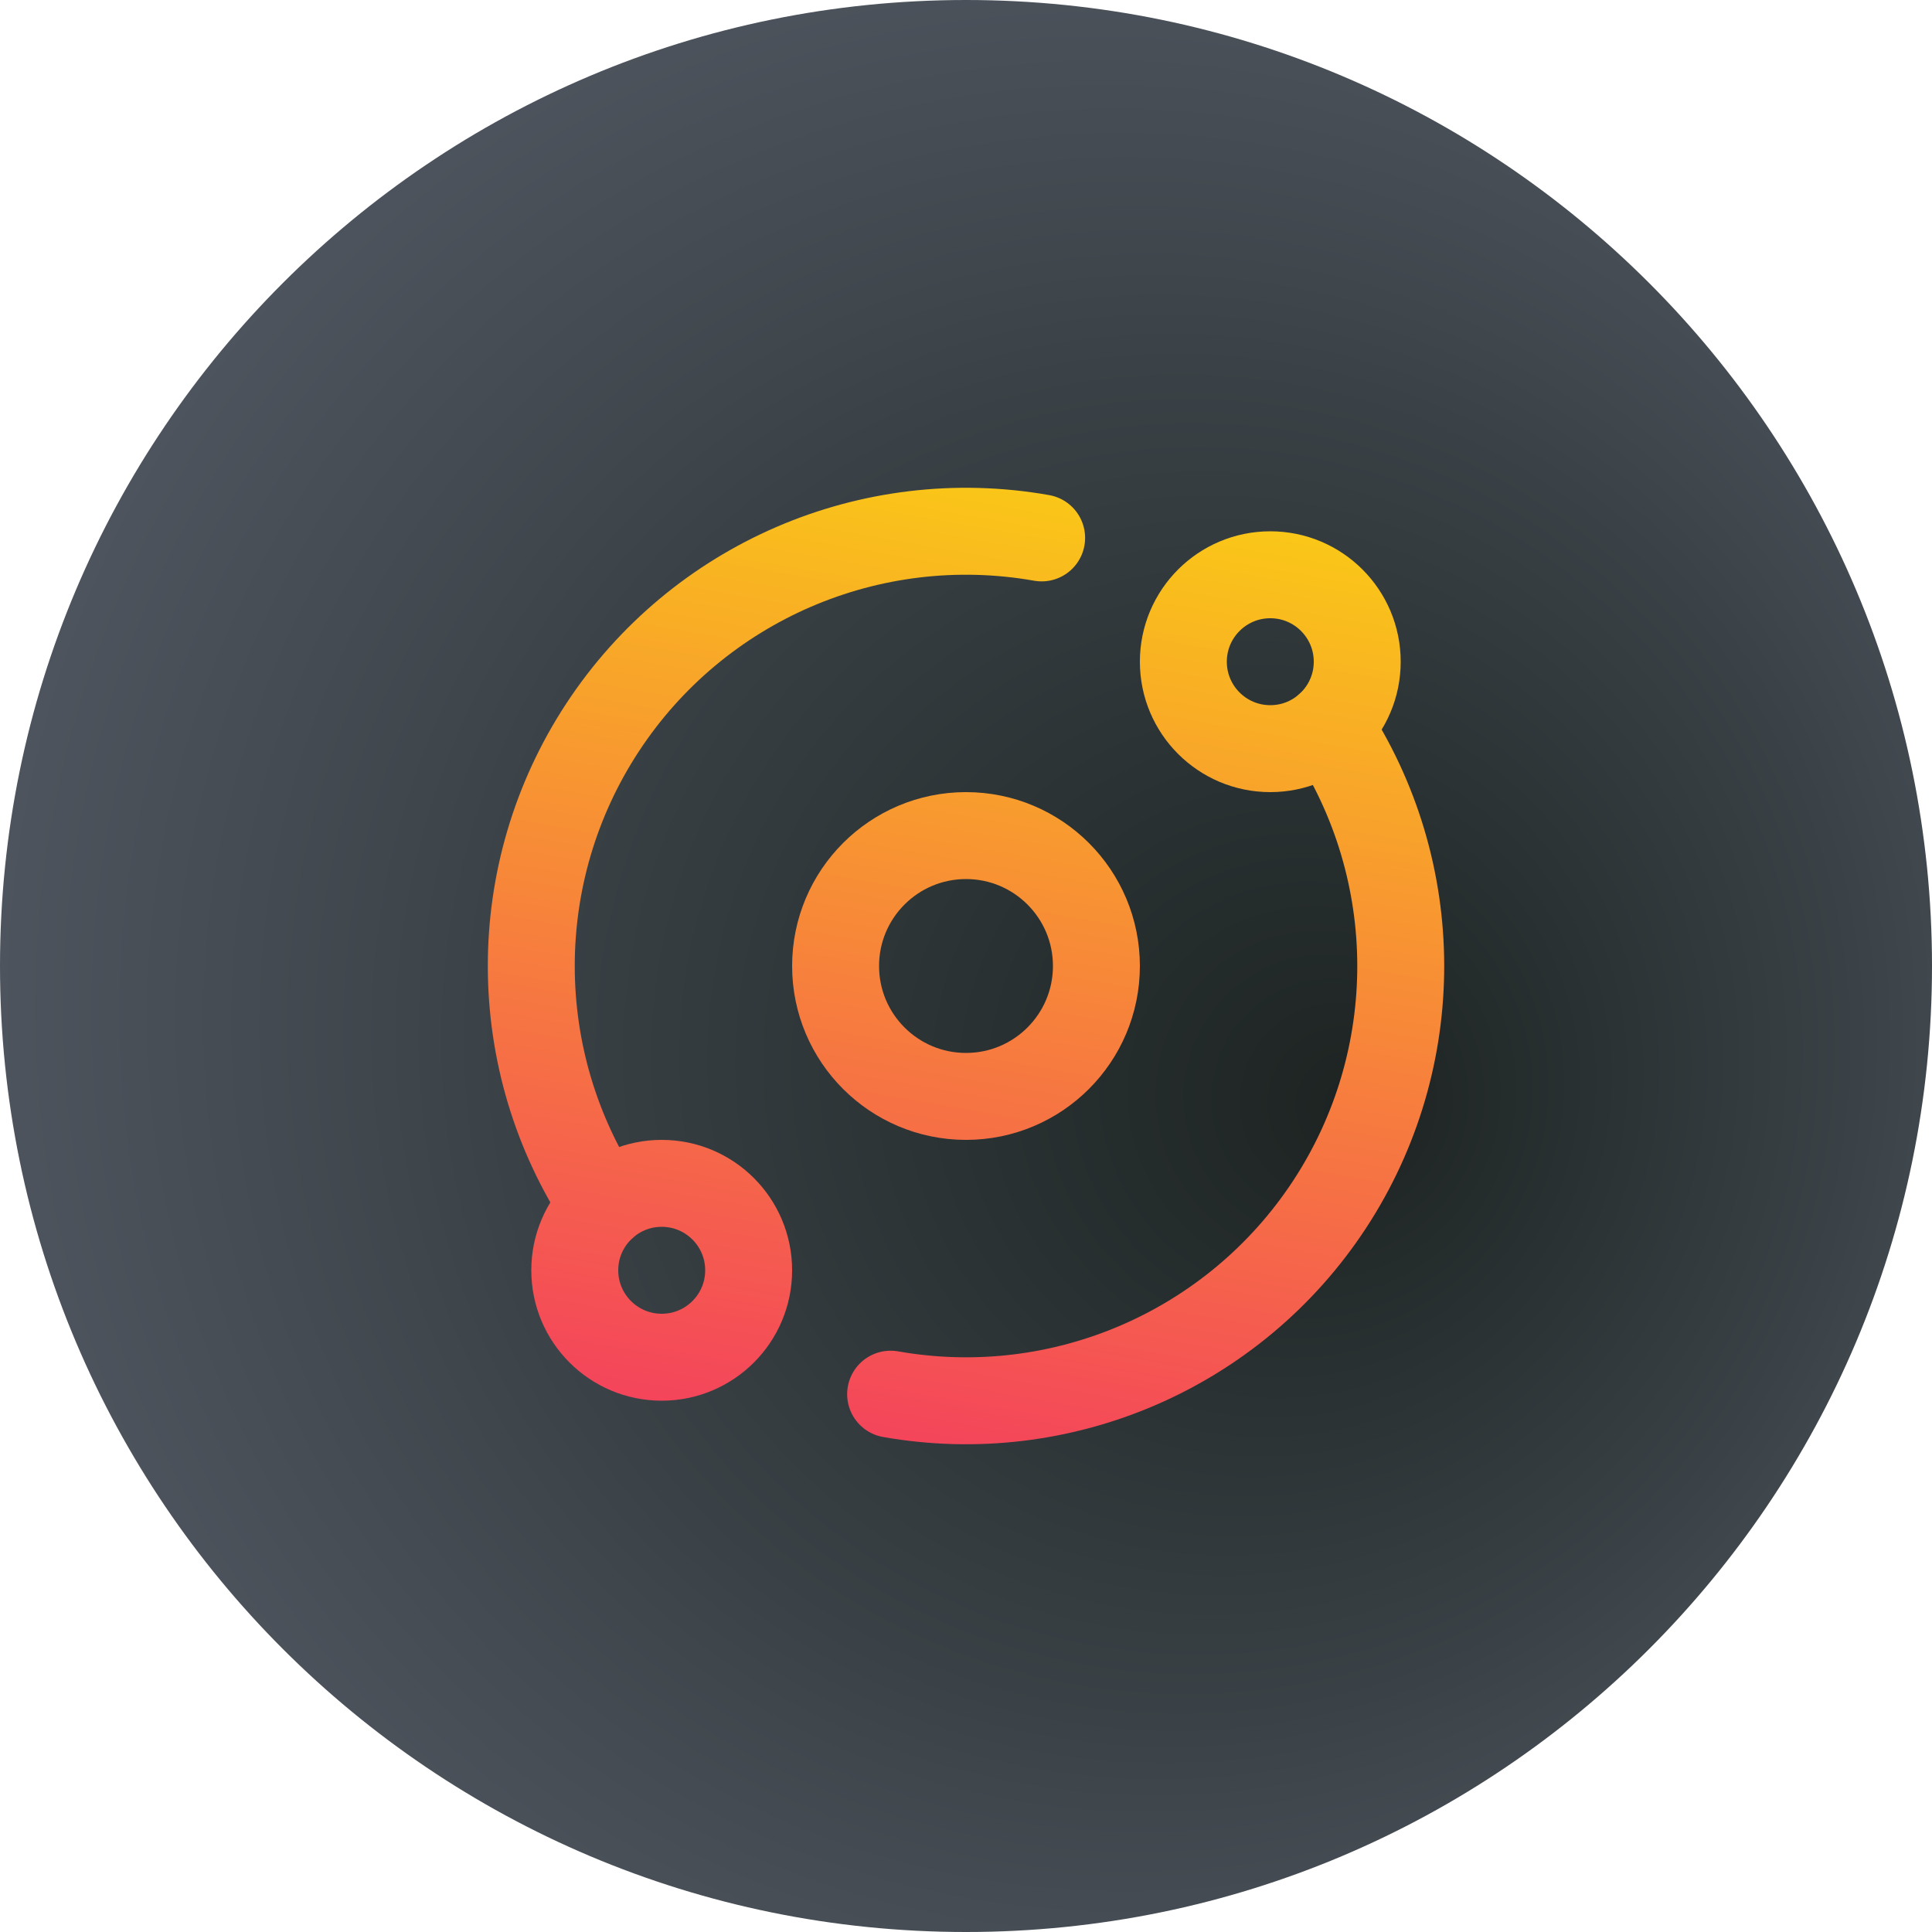
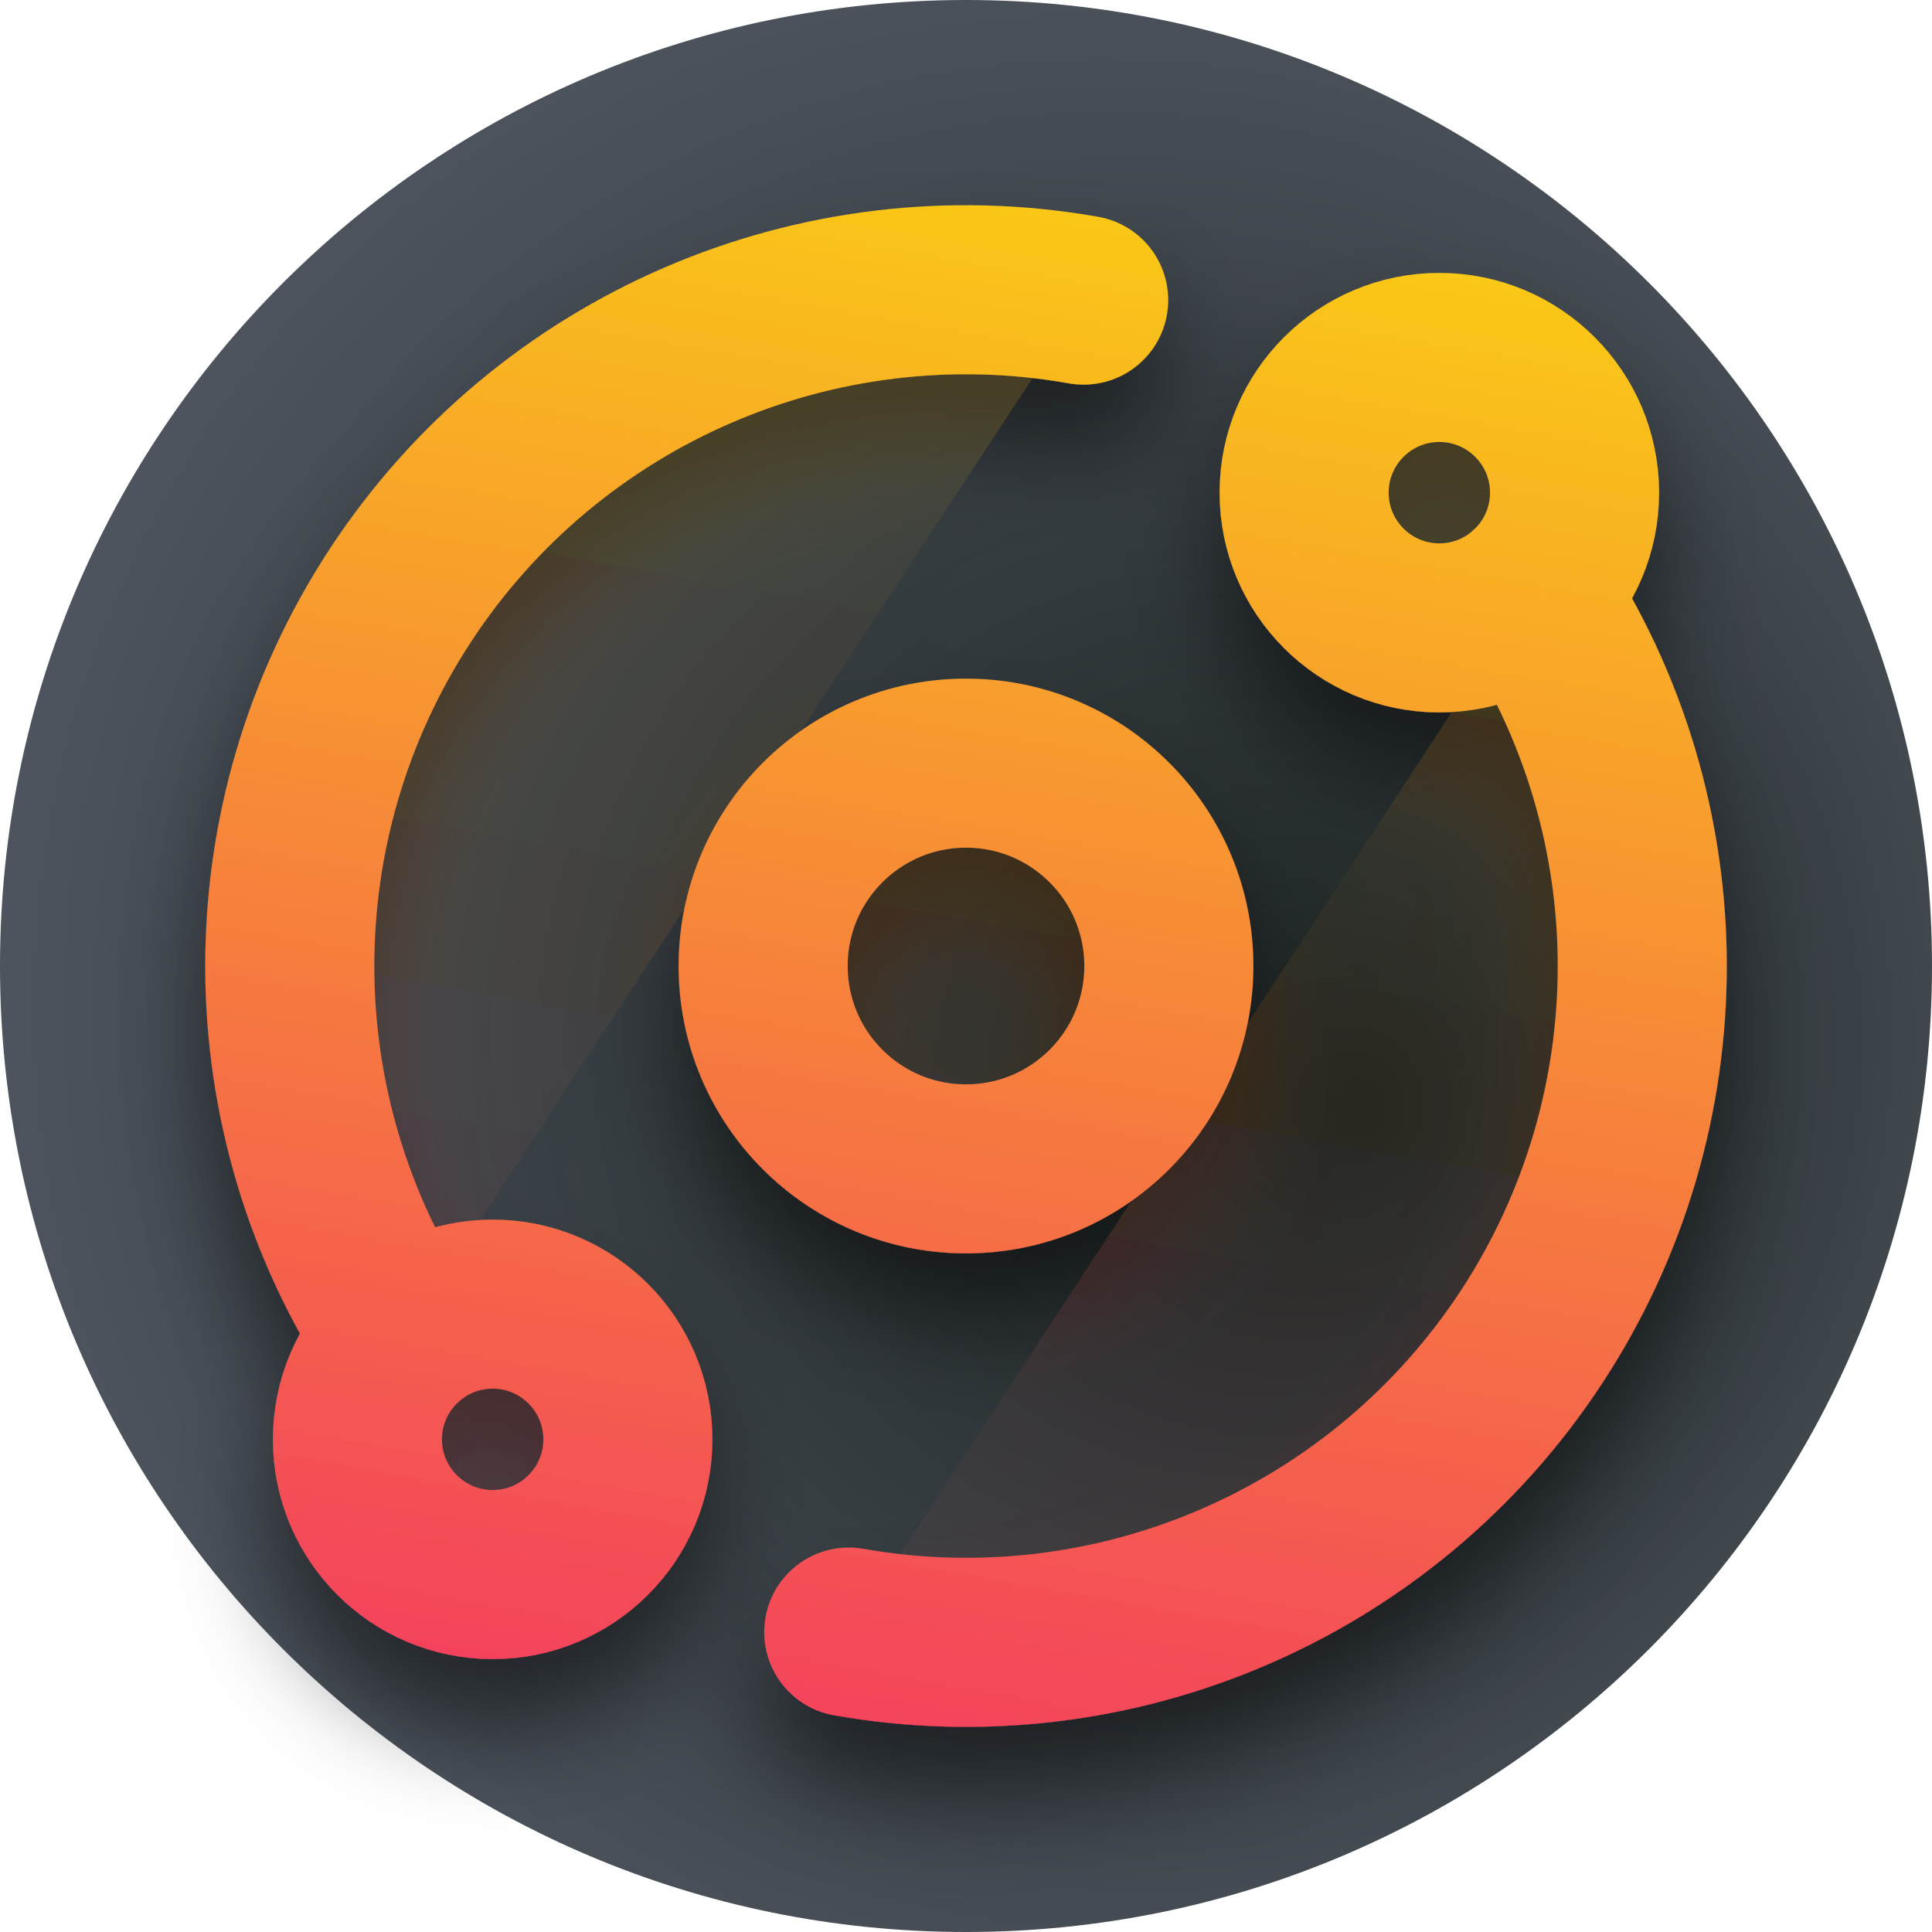
<svg xmlns="http://www.w3.org/2000/svg" viewBox="0 0 512 512" width="512" height="512">
  <defs>
    <radialGradient id="fm-bg" gradientUnits="userSpaceOnUse" cx="256" cy="256" r="384" fx="361.85" fy="294.53">
      <stop offset="0" stop-color="#1c2321" />
      <stop offset="1" stop-color="#5e6572" />
    </radialGradient>
    <linearGradient id="fm-fg" gradientUnits="userSpaceOnUse" x1="14.08" y1="0.18" x2="9.92" y2="23.82">
      <stop offset="0" stop-color="#facc15" />
      <stop offset="1" stop-color="#f43f5e" />
    </linearGradient>
+     <filter id="fm-shadow" x="-30%" y="-30%" width="160%" height="160%">
+       <feDropShadow dx="0" dy="18" stdDeviation="13" flood-color="#000000" flood-opacity="0.5" />
+     </filter>
  </defs>
  <path d="M256 0a256 256 0 1 1 0 512a256 256 0 1 1 0 -512Z" fill="url(#fm-bg)" />
-   <g transform="translate(256 256) rotate(0) scale(11.52) translate(-12 -12)">
-     <g fill="none" stroke="url(#fm-fg)" stroke-width="2" stroke-linecap="round" stroke-linejoin="round">
-       <path d="M20.341 6.484A10 10 0 0 1 10.266 21.85" />
-       <path d="M3.659 17.516A10 10 0 0 1 13.74 2.152" />
-       <circle cx="12" cy="12" r="3" />
-       <circle cx="19" cy="5" r="2" />
-       <circle cx="5" cy="19" r="2" />
+   <g filter="url(#fm-shadow)">
+     <g transform="translate(256 256) rotate(0) scale(17.92) translate(-12 -12)">
+       <g fill="url(#fm-fg)" fill-opacity="0.04" stroke="url(#fm-fg)" stroke-width="2.5" stroke-linecap="round" stroke-linejoin="round">
+         <path d="M20.341 6.484A10 10 0 0 1 10.266 21.85" />
+         <path d="M3.659 17.516A10 10 0 0 1 13.74 2.152" />
+         <circle cx="12" cy="12" r="3" />
+         <circle cx="19" cy="5" r="2" />
+         <circle cx="5" cy="19" r="2" />
+       </g>
    </g>
  </g>
</svg>
